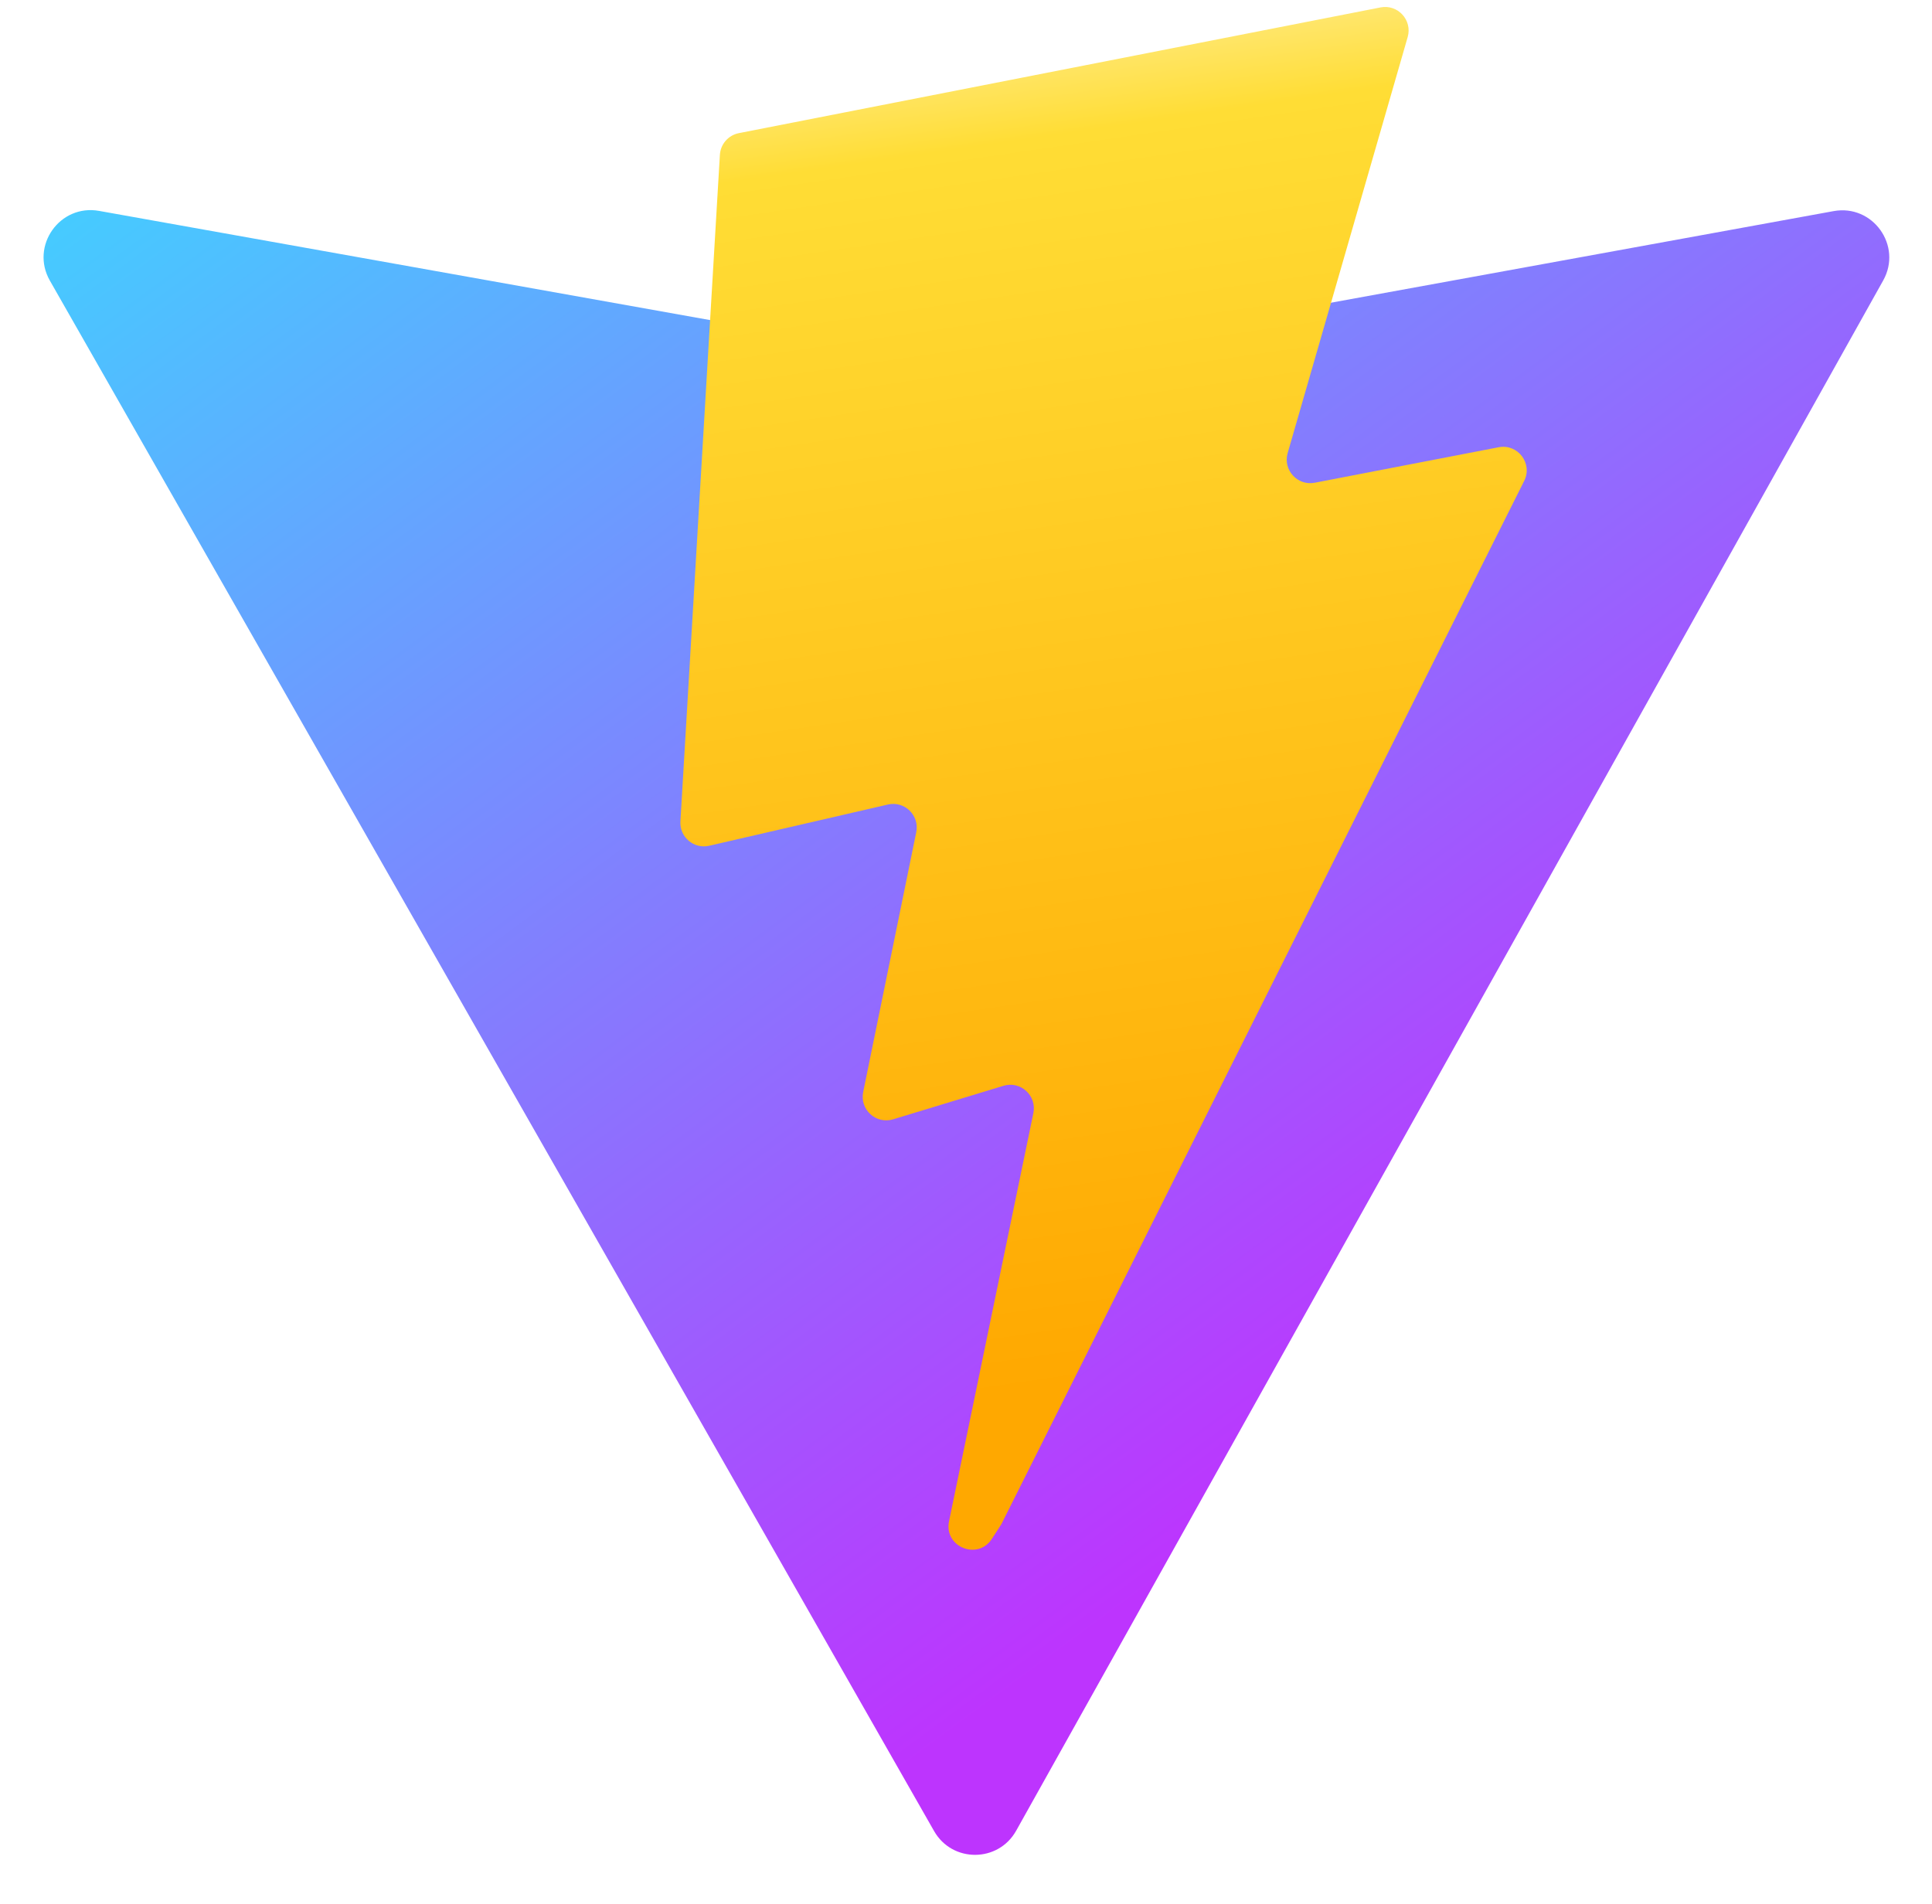
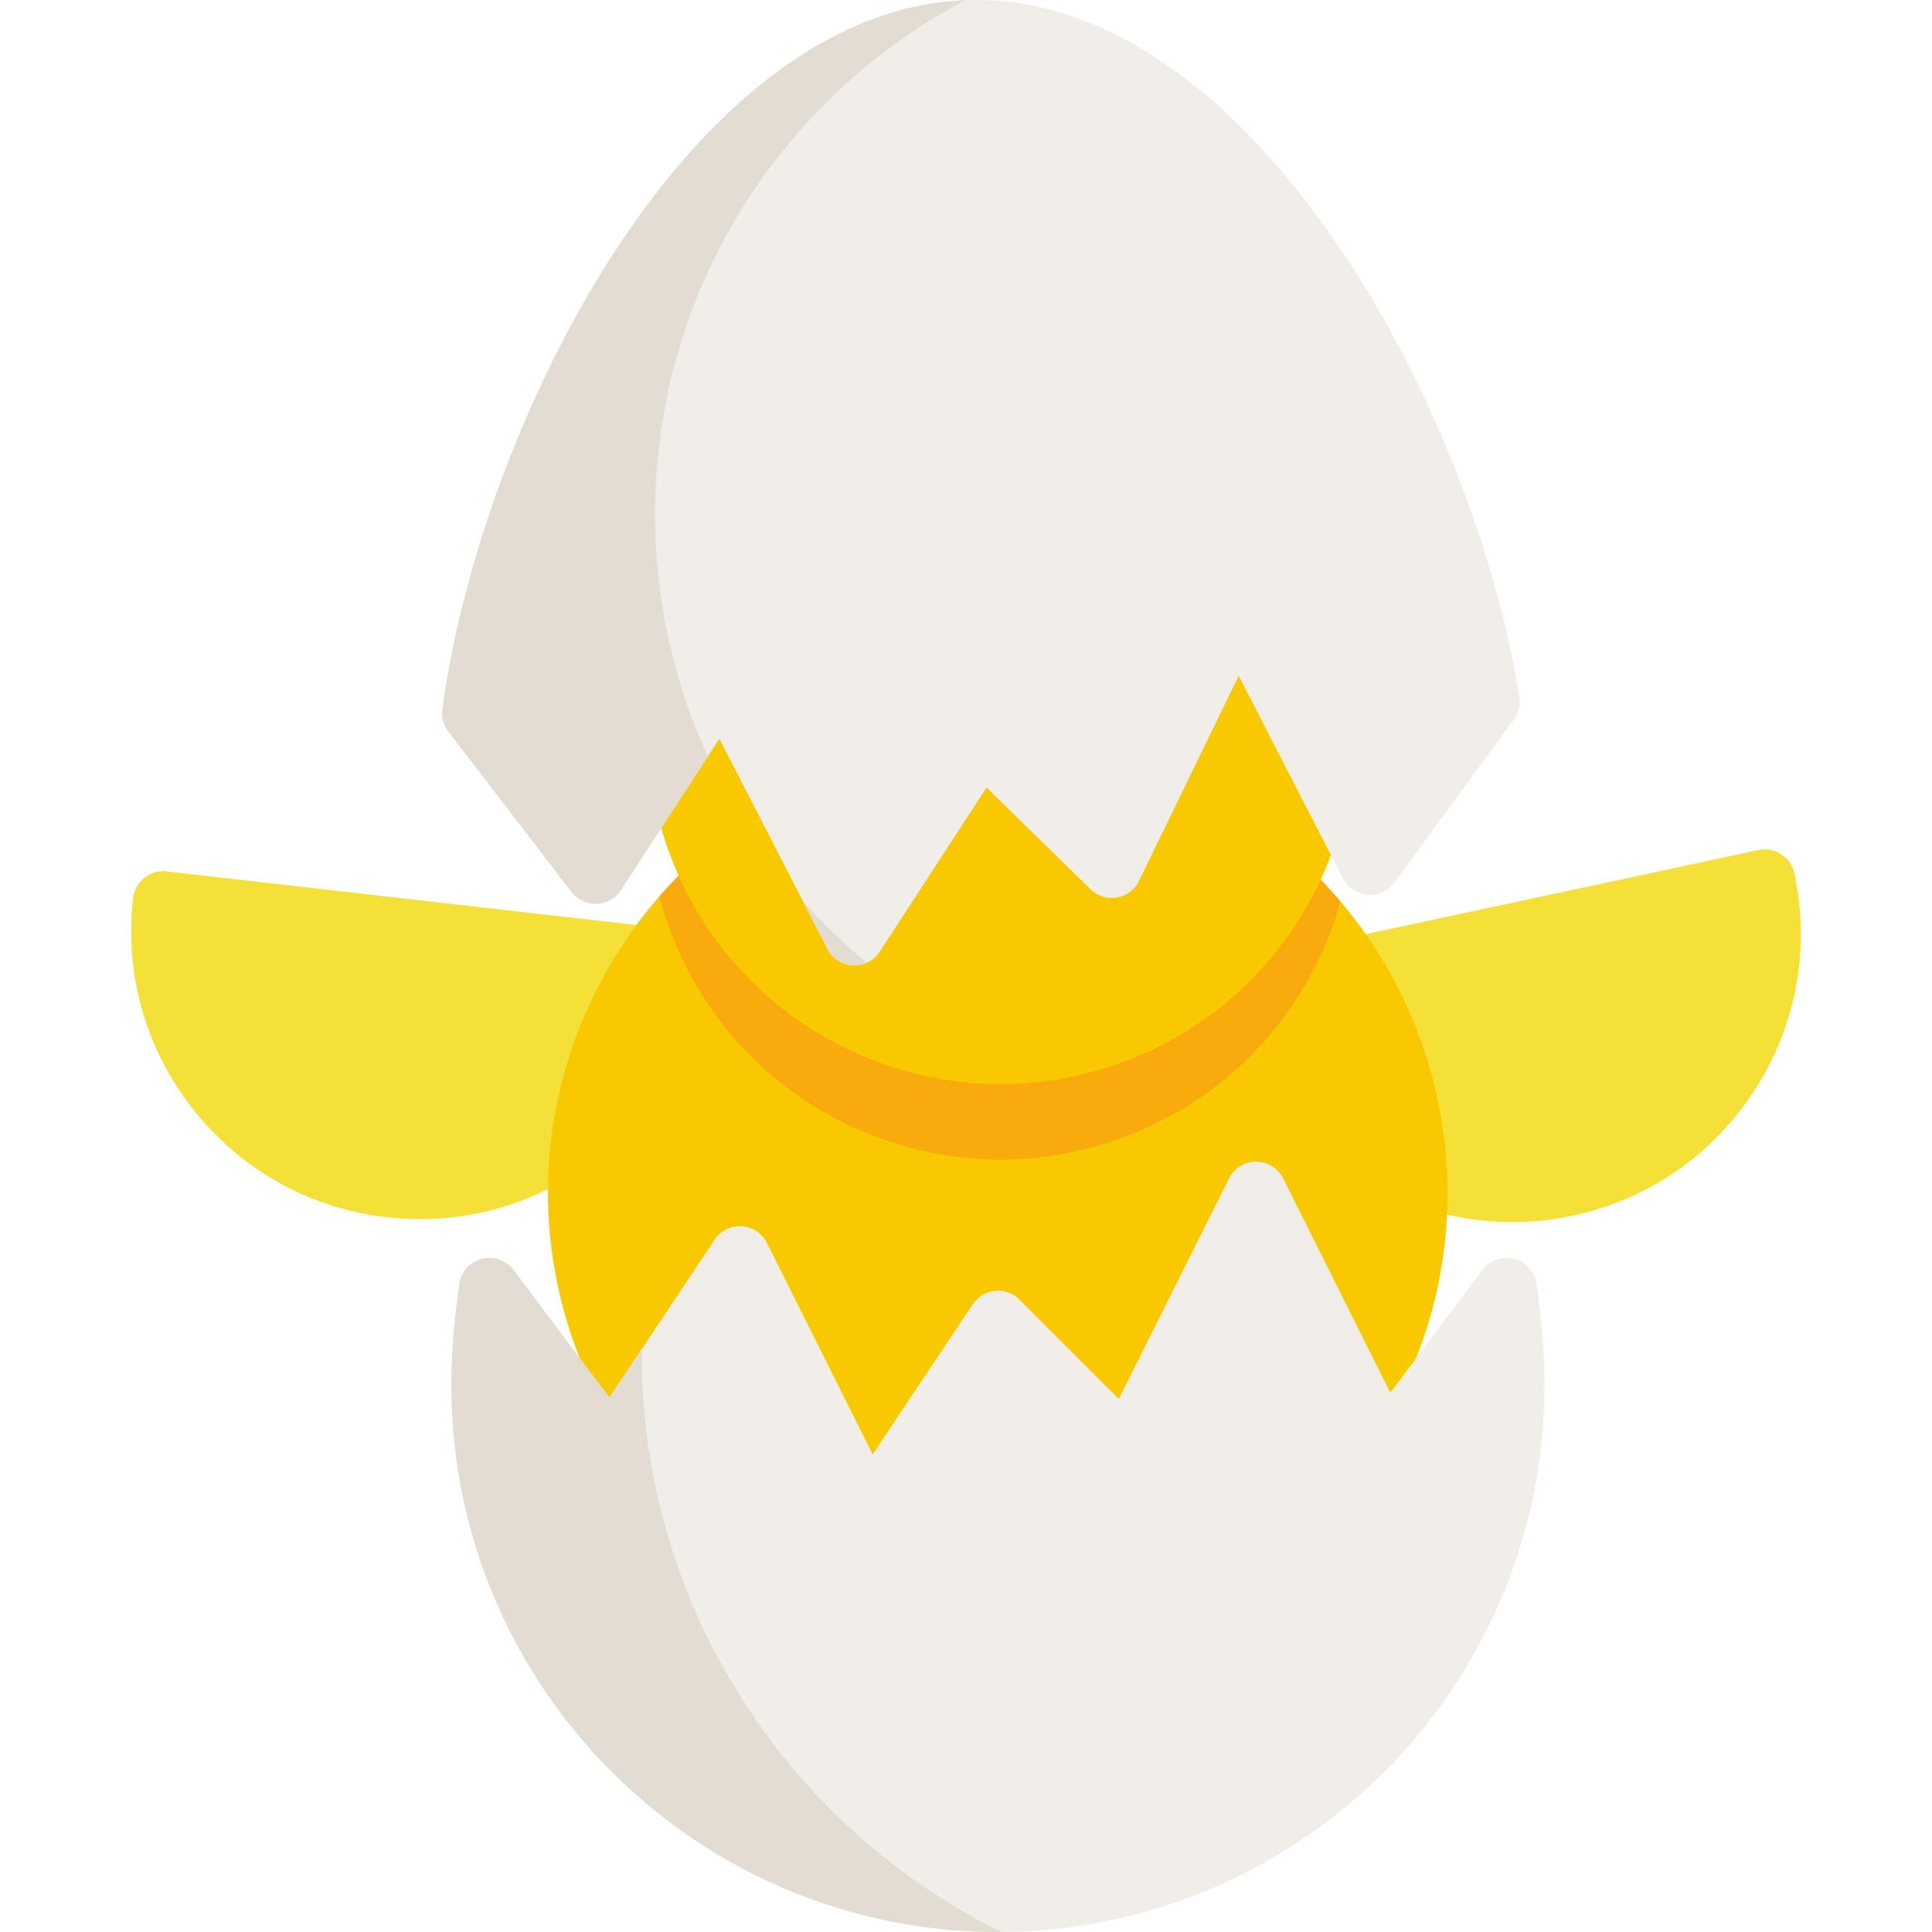
- <svg xmlns="http://www.w3.org/2000/svg" width="410" height="404" viewBox="0 0 410 404" fill="none">
-   <path d="M399.641 59.525L215.643 388.545C211.844 395.338 202.084 395.378 198.228 388.618L10.582 59.556C6.381 52.19 12.68 43.267 21.028 44.759L205.223 77.682C206.398 77.892 207.601 77.89 208.776 77.676L389.119 44.806C397.439 43.289 403.768 52.143 399.641 59.525Z" fill="url(#paint0_linear)" />
-   <path d="M292.965 1.574L156.801 28.255C154.563 28.694 152.906 30.59 152.771 32.866L144.395 174.33C144.198 177.662 147.258 180.248 150.51 179.498L188.42 170.749C191.967 169.931 195.172 173.055 194.443 176.622L183.18 231.775C182.422 235.487 185.907 238.661 189.532 237.56L212.947 230.446C216.577 229.344 220.065 232.527 219.297 236.242L201.398 322.875C200.278 328.294 207.486 331.249 210.492 326.603L212.5 323.5L323.454 102.072C325.312 98.365 322.108 94.137 318.036 94.923L279.014 102.454C275.347 103.161 272.227 99.746 273.262 96.158L298.731 7.867C299.767 4.273 296.636 0.855 292.965 1.574Z" fill="url(#paint1_linear)" />
-   <defs>
-     <linearGradient id="paint0_linear" x1="6" y1="33" x2="235" y2="344" gradientUnits="userSpaceOnUse">
-       <stop stop-color="#41D1FF" />
-       <stop offset="1" stop-color="#BD34FE" />
-     </linearGradient>
-     <linearGradient id="paint1_linear" x1="194.651" y1="8.818" x2="236.076" y2="292.989" gradientUnits="userSpaceOnUse">
-       <stop stop-color="#FFEA83" />
-       <stop offset="0.083" stop-color="#FFDD35" />
-       <stop offset="1" stop-color="#FFA800" />
-     </linearGradient>
-   </defs>
+ <svg xmlns="http://www.w3.org/2000/svg" version="1.1" id="Layer_1" x="0px" y="0px" viewBox="0 0 512 512" style="enable-background:new 0 0 512 512;" xml:space="preserve">
+   <g>
+     <path style="fill:#F5E038;" d="M180.074,246.448L44.139,230.933c-2.111-0.245-4.234,0.367-5.898,1.69   c-1.664,1.322-2.735,3.253-2.976,5.366c-2.315,20.283,3.408,40.252,16.113,56.231c12.705,15.978,30.872,26.053,51.154,28.367   c2.95,0.337,5.892,0.504,8.817,0.504c17.189-0.001,33.759-5.758,47.414-16.615c15.979-12.706,26.053-30.873,28.368-51.154   C187.632,250.924,184.473,246.951,180.074,246.448z" />
+     <path style="fill:#F5E038;" d="M475.519,231.433c-0.927-4.33-5.19-7.088-9.517-6.161L332.215,253.92   c-2.079,0.446-3.897,1.698-5.052,3.484c-1.155,1.785-1.554,3.955-1.109,6.035c7.675,35.837,39.457,60.432,74.717,60.432   c5.282,0,10.648-0.554,16.017-1.703c19.962-4.274,37.064-16.067,48.157-33.204C476.038,271.826,479.793,251.393,475.519,231.433z" />
+   </g>
+   <path style="fill:#F9C900;" d="M317.742,209.501c-28.474-14.238-60.788-16.533-90.988-6.467  c-30.201,10.067-54.674,31.292-68.91,59.766c-14.237,28.474-16.534,60.787-6.466,90.988c10.067,30.201,31.292,54.674,59.766,68.91  c17.062,8.531,35.213,12.571,53.106,12.571c43.747,0,85.935-24.155,106.793-65.871C400.431,310.62,376.521,238.889,317.742,209.501z  " />
+   <path style="fill:#F9AA0C;" d="M317.742,209.501c-28.474-14.238-60.788-16.533-90.988-6.467  c-20.427,6.809-38.228,18.728-52.019,34.537c0.509,1.92,1.057,3.835,1.691,5.737c7.9,23.701,24.557,42.905,46.901,54.077  c13.184,6.592,27.415,9.921,41.737,9.921c9.952,0,19.95-1.609,29.666-4.847c23.701-7.9,42.905-24.557,54.077-46.901  c2.698-5.395,4.836-10.968,6.436-16.648C345.154,227.008,332.557,216.908,317.742,209.501z" />
+   <path style="fill:#F9C900;" d="M353.883,164.149c-7.901-23.701-24.558-42.905-46.902-54.077  c-22.346-11.173-47.705-12.975-71.403-5.074c-23.701,7.9-42.905,24.557-54.077,46.901c-11.173,22.345-12.975,47.704-5.075,71.404  s24.557,42.905,46.901,54.077c13.184,6.592,27.415,9.921,41.737,9.921c9.952,0,19.95-1.609,29.666-4.847  c23.701-7.9,42.905-24.557,54.077-46.901C359.981,213.208,361.783,187.85,353.883,164.149z" />
+   <g>
+     <path style="fill:#F1EDE8;" d="M407.179,340.207c-0.471-3.201-2.823-5.805-5.959-6.601c-3.135-0.793-6.442,0.373-8.385,2.961   L368.45,369.08l-28.404-56.807c-1.359-2.715-4.133-4.432-7.17-4.432c-3.037,0-5.813,1.716-7.17,4.432l-29.231,58.461l-26.34-26.341   c-1.7-1.698-4.069-2.547-6.459-2.309c-2.39,0.237-4.548,1.533-5.88,3.532l-26.542,39.813l-28.027-56.054   c-1.277-2.556-3.82-4.238-6.672-4.416c-2.857-0.176-5.583,1.177-7.168,3.554l-27.919,41.879l-25.369-33.826   c-1.942-2.589-5.25-3.755-8.385-2.961c-3.137,0.796-5.487,3.401-5.959,6.603c-1.409,9.559-2.123,18.63-2.123,26.956   C119.63,447.027,184.603,512,264.466,512s144.835-64.973,144.835-144.835C409.302,358.833,408.588,349.763,407.179,340.207z" />
+     <path style="fill:#F1EDE8;" d="M402.638,184.655C390.599,108.936,332.481,0,258.667,0c-0.281,0-0.574,0.001-0.855,0.004   c-74.213,0.847-130.231,111.641-140.581,187.902c-0.288,2.119,0.283,4.265,1.585,5.961l32.654,42.521   c1.584,2.064,4.069,3.232,6.672,3.128c2.6-0.102,4.989-1.458,6.407-3.64l26.086-40.112l28.663,55.732   c1.307,2.541,3.868,4.194,6.722,4.34c0.137,0.007,0.273,0.011,0.408,0.011c2.703,0,5.235-1.365,6.72-3.646l28.286-43.495   l27.599,26.977c1.843,1.802,4.44,2.612,6.977,2.164c2.54-0.441,4.711-2.076,5.837-4.394l26.417-54.372l27.648,53.757   c1.271,2.471,3.73,4.108,6.501,4.325c2.765,0.222,5.456-1.013,7.096-3.255l31.677-43.254   C402.452,188.925,402.973,186.767,402.638,184.655z" />
+   </g>
+   <g>
+     <path style="fill:#E3DCD2;" d="M173.611,136.284c0-59.106,33.321-110.42,82.197-136.21   c-73.215,2.797-128.32,112.262-138.576,187.832c-0.288,2.119,0.283,4.265,1.585,5.961l32.654,42.521   c1.584,2.064,4.069,3.232,6.672,3.128c2.6-0.102,4.989-1.458,6.407-3.64l23.04-35.428   C178.619,180.915,173.611,159.186,173.611,136.284z" />
+     <path style="fill:#E3DCD2;" d="M212.828,238.911l6.472,12.584c1.307,2.541,3.868,4.194,6.722,4.34   c0.137,0.007,0.273,0.011,0.408,0.011c1.149,0,2.261-0.26,3.28-0.718C223.679,250.155,218.038,244.73,212.828,238.911z" />
+     <path style="fill:#E3DCD2;" d="M170.048,358.614c0-0.372,0.012-0.741,0.014-1.113l-8.594,12.891l-25.369-33.826   c-1.942-2.589-5.25-3.755-8.385-2.961c-3.137,0.796-5.487,3.401-5.959,6.603c-1.409,9.559-2.123,18.63-2.123,26.956   c0,79.862,64.973,144.835,144.835,144.835c0.295,0,0.588-0.01,0.882-0.011C208.883,484.058,170.048,425.876,170.048,358.614z" />
+   </g>
+   <g>
+ </g>
+   <g>
+ </g>
+   <g>
+ </g>
+   <g>
+ </g>
+   <g>
+ </g>
+   <g>
+ </g>
+   <g>
+ </g>
+   <g>
+ </g>
+   <g>
+ </g>
+   <g>
+ </g>
+   <g>
+ </g>
+   <g>
+ </g>
+   <g>
+ </g>
+   <g>
+ </g>
+   <g>
+ </g>
</svg>
